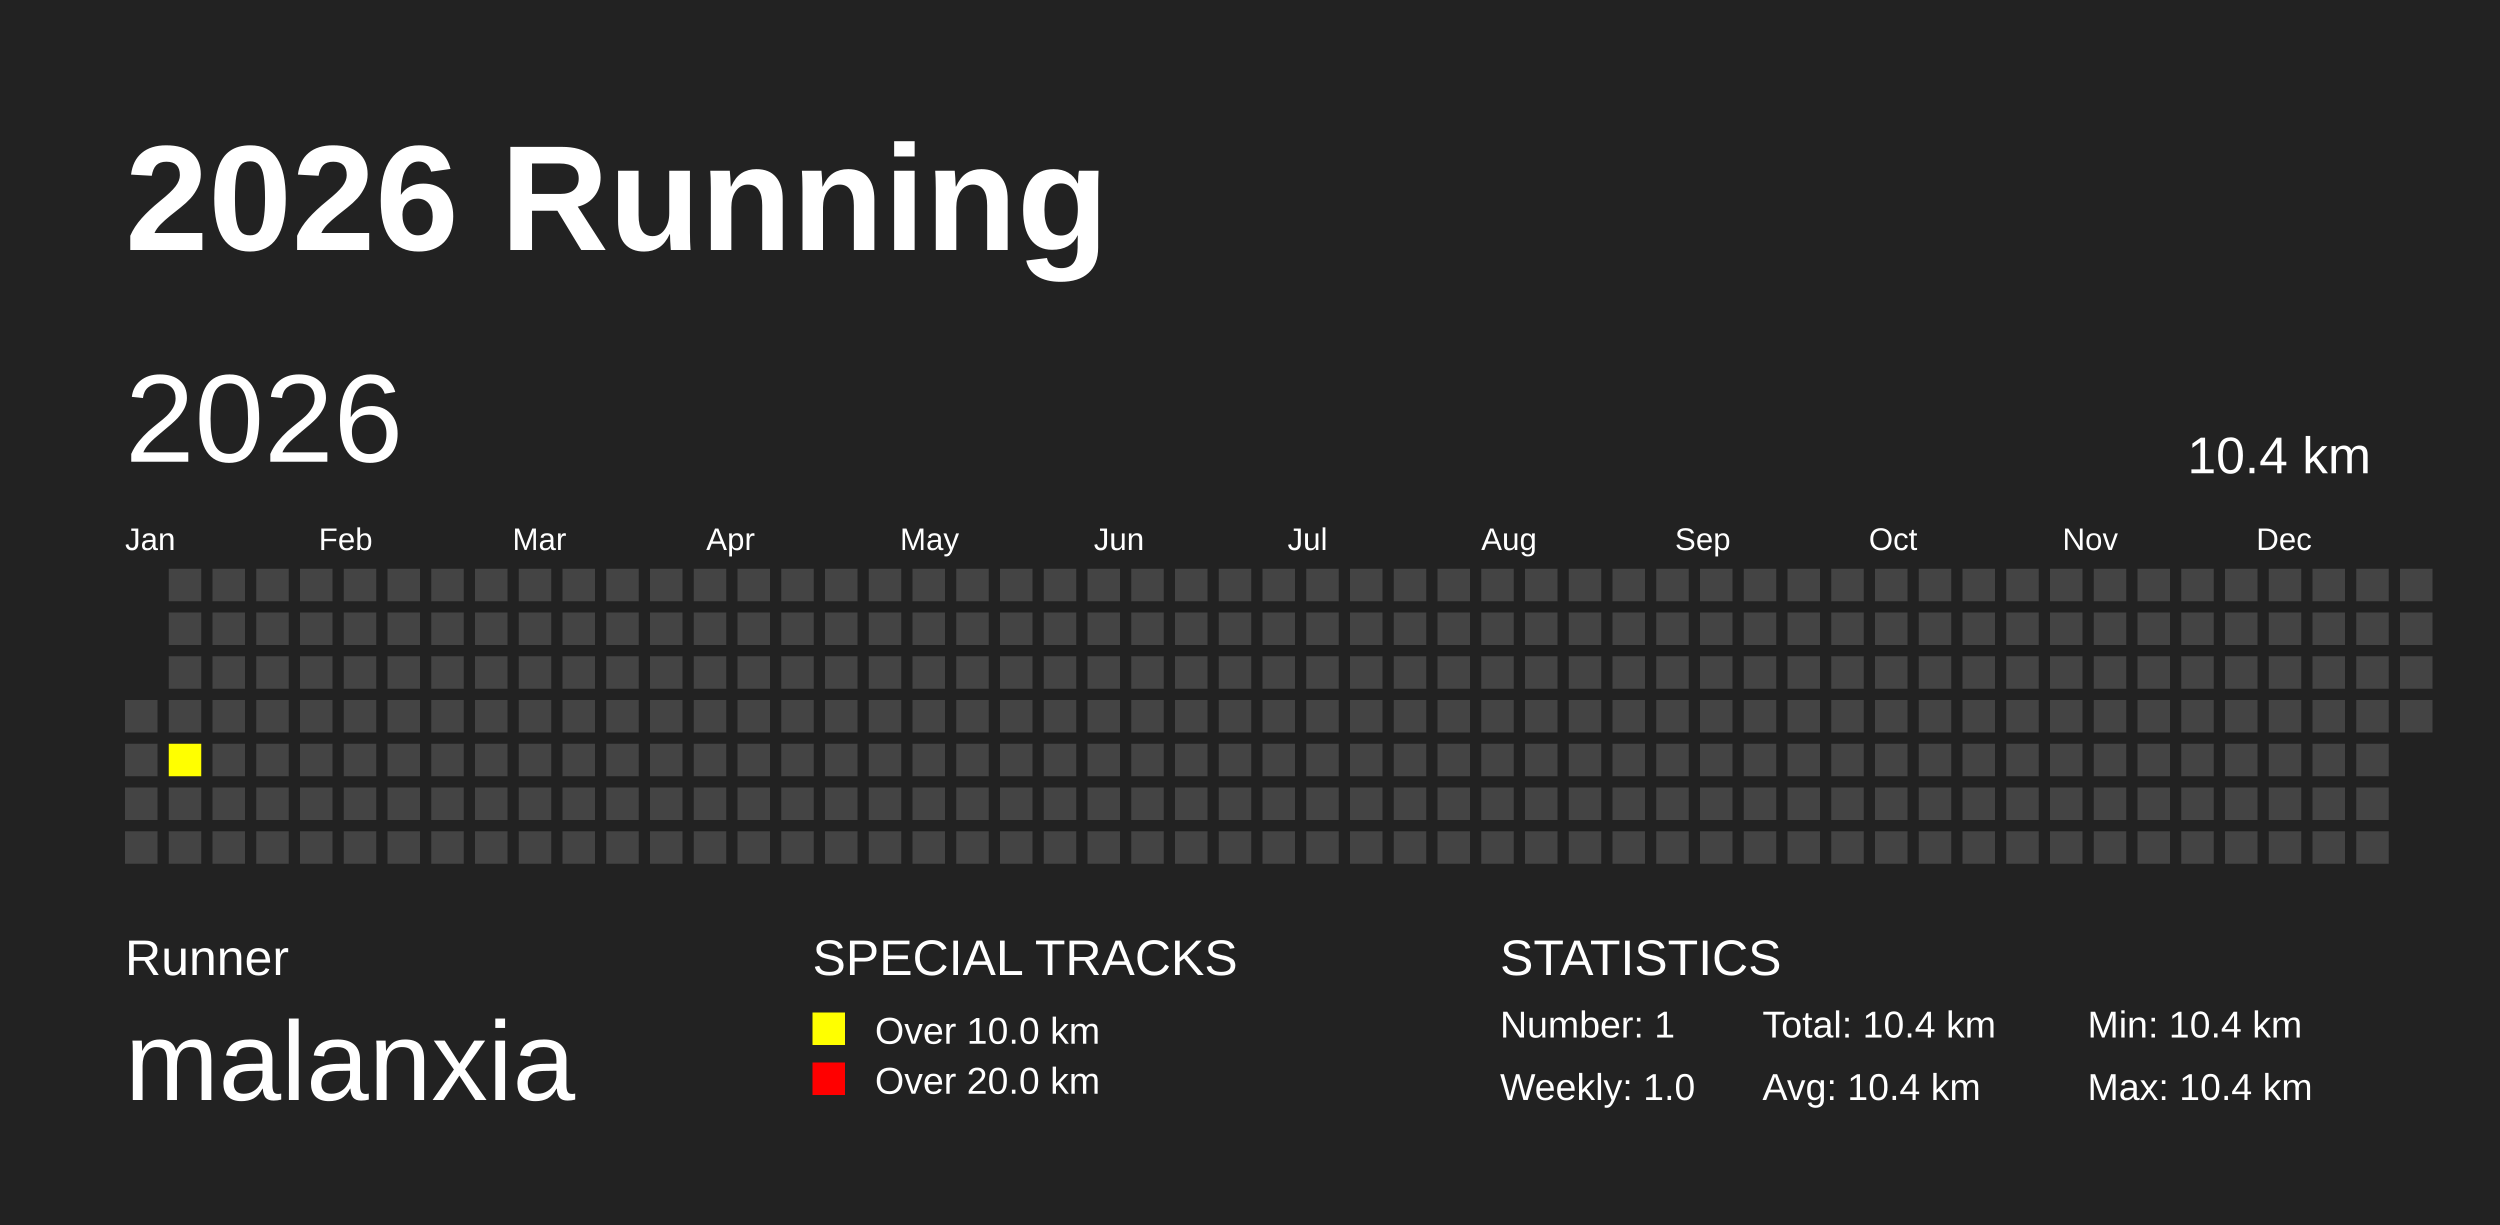
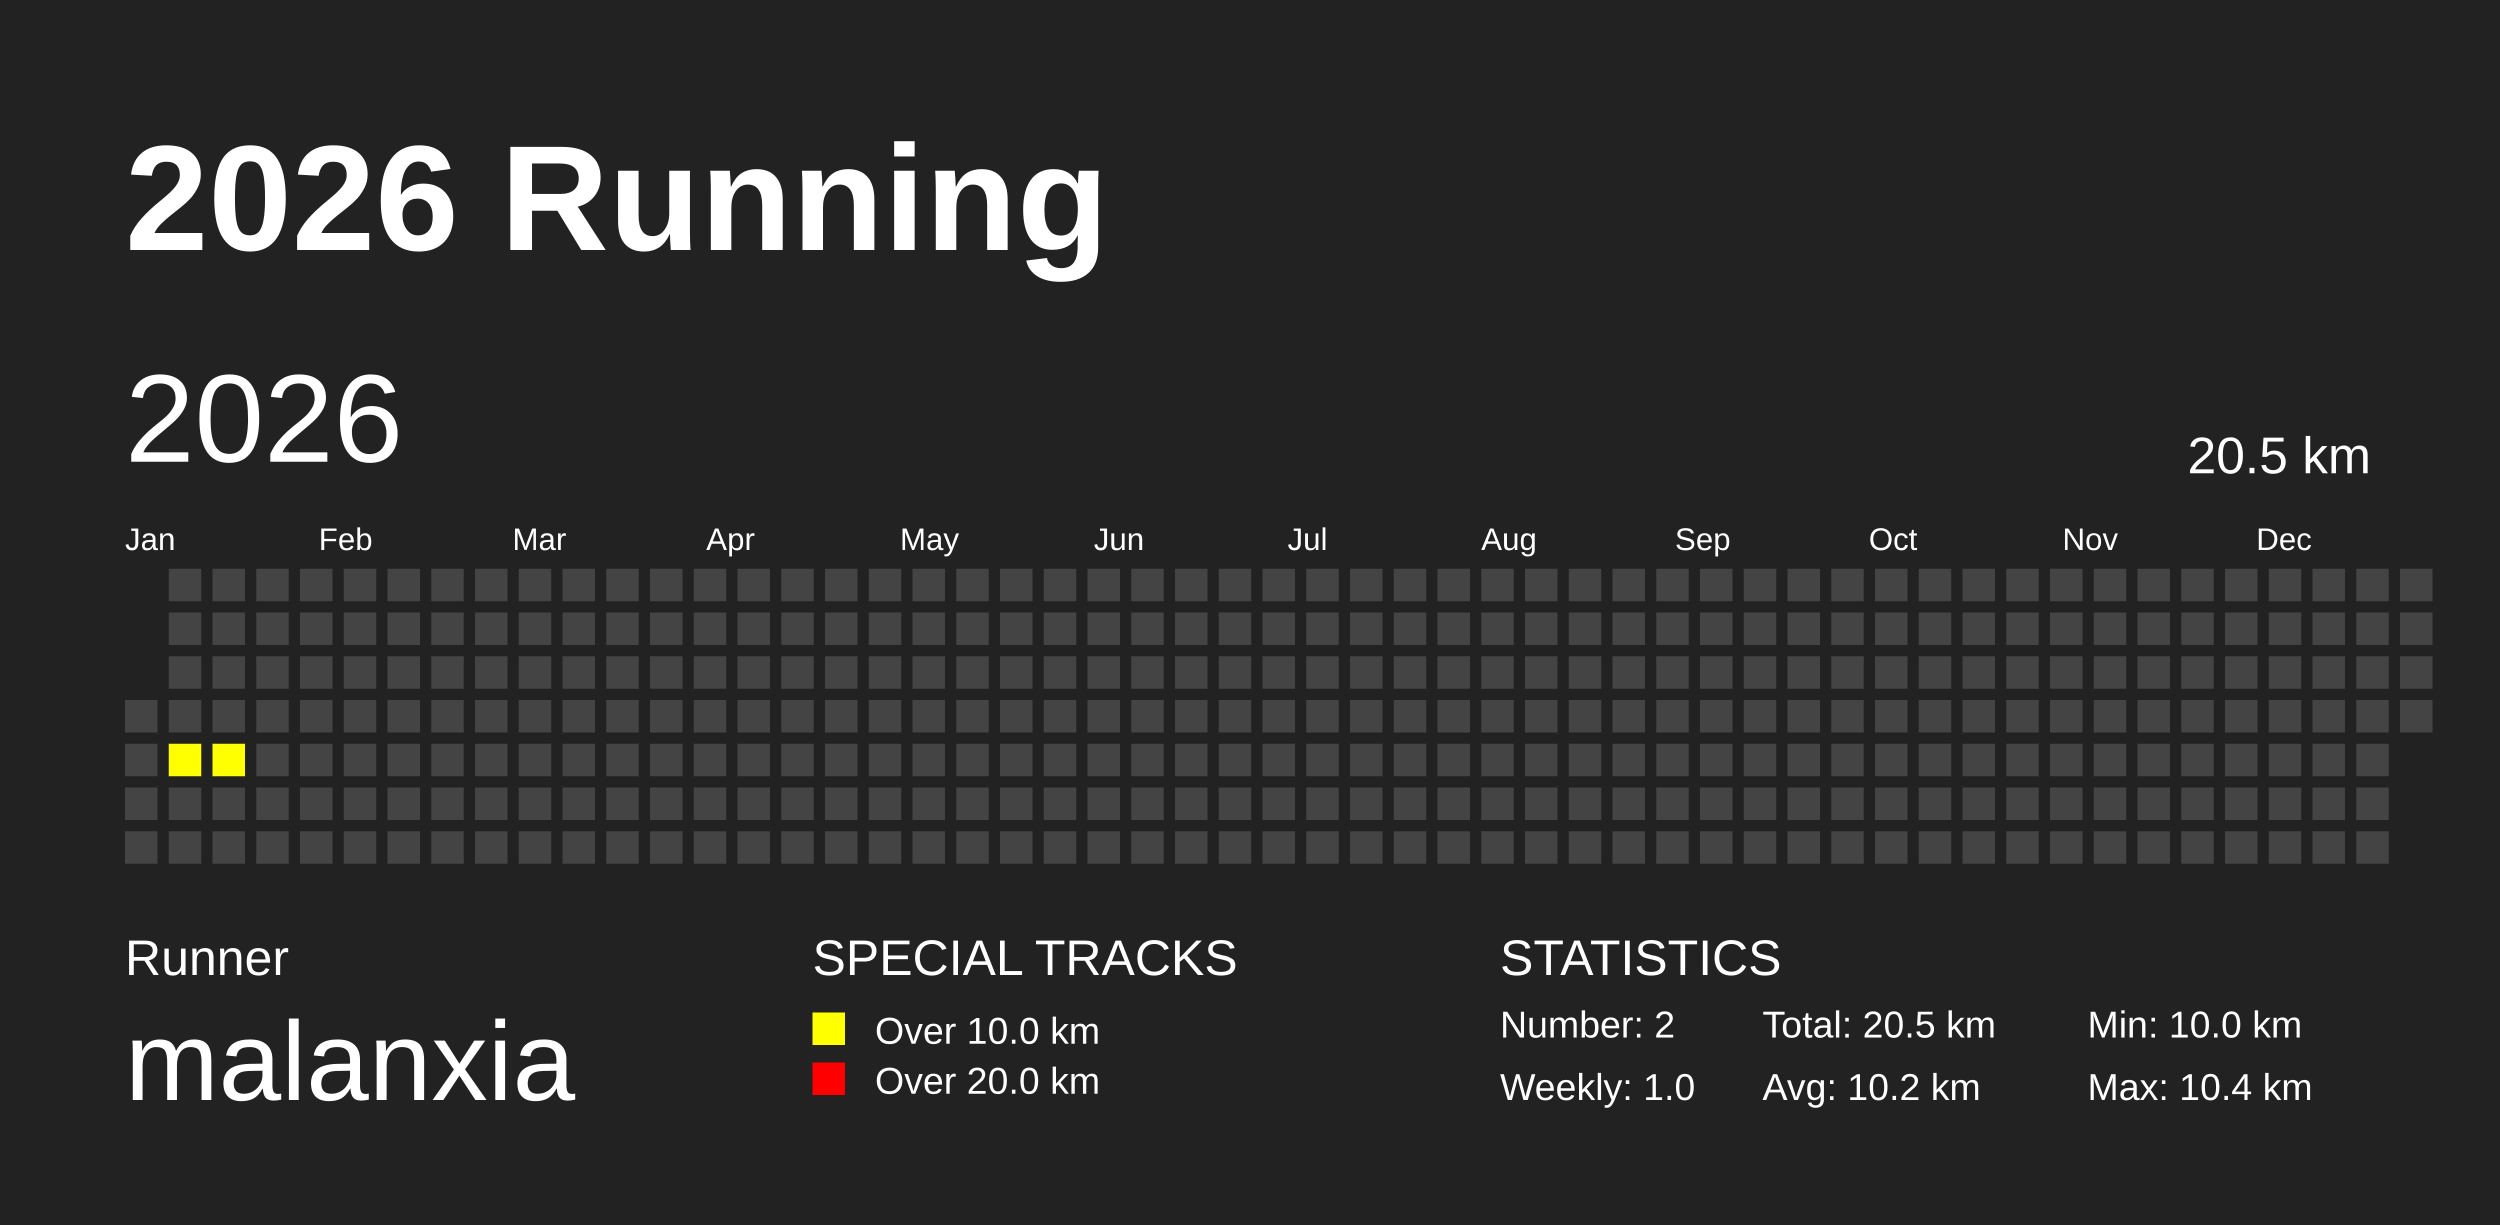
<svg xmlns="http://www.w3.org/2000/svg" baseProfile="full" height="98mm" version="1.1" viewBox="0,0,200,98" width="200mm">
  <defs />
  <rect fill="#222222" height="98" width="200" x="0" y="0" />
  <text fill="#FFFFFF" style="font-size:12px; font-family:Arial; font-weight:bold;" x="10" y="20">2026 Running</text>
  <text fill="#FFFFFF" style="font-size:4px; font-family:Arial" x="10" y="78">Runner</text>
  <text fill="#FFFFFF" style="font-size:9px; font-family:Arial" x="10" y="88">malanxia</text>
  <text fill="#FFFFFF" style="font-size:4px; font-family:Arial" x="65" y="78">SPECIAL TRACKS</text>
  <rect fill="yellow" height="2.6" width="2.6" x="65" y="81" />
  <text fill="#FFFFFF" style="font-size:3px; font-family:Arial" x="70" y="83.5">Over 10.0 km</text>
  <rect fill="red" height="2.6" width="2.6" x="65" y="85" />
  <text fill="#FFFFFF" style="font-size:3px; font-family:Arial" x="70" y="87.5">Over 20.0 km</text>
  <text fill="#FFFFFF" style="font-size:4px; font-family:Arial" x="120" y="78">STATISTICS</text>
-   <text fill="#FFFFFF" style="font-size:3px; font-family:Arial" x="120" y="83">Number: 1</text>
+   <text fill="#FFFFFF" style="font-size:3px; font-family:Arial" x="120" y="83">Number: 2</text>
  <text fill="#FFFFFF" style="font-size:3px; font-family:Arial" x="120" y="88">Weekly: 1.0</text>
-   <text fill="#FFFFFF" style="font-size:3px; font-family:Arial" x="141" y="83">Total: 10.4 km</text>
-   <text fill="#FFFFFF" style="font-size:3px; font-family:Arial" x="141" y="88">Avg: 10.4 km</text>
-   <text fill="#FFFFFF" style="font-size:3px; font-family:Arial" x="167" y="83">Min: 10.4 km</text>
+   <text fill="#FFFFFF" style="font-size:3px; font-family:Arial" x="141" y="83">Total: 20.5 km</text>
+   <text fill="#FFFFFF" style="font-size:3px; font-family:Arial" x="141" y="88">Avg: 10.2 km</text>
+   <text fill="#FFFFFF" style="font-size:3px; font-family:Arial" x="167" y="83">Min: 10.0 km</text>
  <text fill="#FFFFFF" style="font-size:3px; font-family:Arial" x="167" y="88">Max: 10.4 km</text>
  <text dominant-baseline="hanging" fill="#FFFFFF" style="font-size:10.0px; font-family:Arial;" x="10" y="30">2026</text>
-   <text dominant-baseline="hanging" fill="#FFFFFF" style="font-size:4.125px; font-family:Arial;" x="175" y="35">10.4 km</text>
+   <text dominant-baseline="hanging" fill="#FFFFFF" style="font-size:4.125px; font-family:Arial;" x="175" y="35">20.5 km</text>
  <text fill="#FFFFFF" style="font-size:2.5px; font-family:Arial" x="10.0" y="44">Jan</text>
  <text fill="#FFFFFF" style="font-size:2.5px; font-family:Arial" x="25.5" y="44">Feb</text>
  <text fill="#FFFFFF" style="font-size:2.5px; font-family:Arial" x="41.0" y="44">Mar</text>
  <text fill="#FFFFFF" style="font-size:2.5px; font-family:Arial" x="56.5" y="44">Apr</text>
  <text fill="#FFFFFF" style="font-size:2.5px; font-family:Arial" x="72.0" y="44">May</text>
  <text fill="#FFFFFF" style="font-size:2.5px; font-family:Arial" x="87.5" y="44">Jun</text>
  <text fill="#FFFFFF" style="font-size:2.5px; font-family:Arial" x="103.0" y="44">Jul</text>
  <text fill="#FFFFFF" style="font-size:2.5px; font-family:Arial" x="118.5" y="44">Aug</text>
  <text fill="#FFFFFF" style="font-size:2.5px; font-family:Arial" x="134.0" y="44">Sep</text>
  <text fill="#FFFFFF" style="font-size:2.5px; font-family:Arial" x="149.5" y="44">Oct</text>
  <text fill="#FFFFFF" style="font-size:2.5px; font-family:Arial" x="165.0" y="44">Nov</text>
  <text fill="#FFFFFF" style="font-size:2.5px; font-family:Arial" x="180.5" y="44">Dec</text>
  <rect fill="#444444" height="2.6" width="2.6" x="10.0" y="56.0" />
  <rect fill="#444444" height="2.6" width="2.6" x="10.0" y="59.5" />
  <rect fill="#444444" height="2.6" width="2.6" x="10.0" y="63.0" />
  <rect fill="#444444" height="2.6" width="2.6" x="10.0" y="66.5" />
  <rect fill="#444444" height="2.6" width="2.6" x="13.5" y="45.5" />
  <rect fill="#444444" height="2.6" width="2.6" x="13.5" y="49.0" />
  <rect fill="#444444" height="2.6" width="2.6" x="13.5" y="52.5" />
  <rect fill="#444444" height="2.6" width="2.6" x="13.5" y="56.0" />
  <rect fill="yellow" height="2.6" width="2.6" x="13.5" y="59.5" />
  <rect fill="#444444" height="2.6" width="2.6" x="13.5" y="63.0" />
  <rect fill="#444444" height="2.6" width="2.6" x="13.5" y="66.5" />
  <rect fill="#444444" height="2.6" width="2.6" x="17.0" y="45.5" />
  <rect fill="#444444" height="2.6" width="2.6" x="17.0" y="49.0" />
  <rect fill="#444444" height="2.6" width="2.6" x="17.0" y="52.5" />
  <rect fill="#444444" height="2.6" width="2.6" x="17.0" y="56.0" />
-   <rect fill="#444444" height="2.6" width="2.6" x="17.0" y="59.5" />
+   <rect fill="yellow" height="2.6" width="2.6" x="17.0" y="59.5" />
  <rect fill="#444444" height="2.6" width="2.6" x="17.0" y="63.0" />
  <rect fill="#444444" height="2.6" width="2.6" x="17.0" y="66.5" />
  <rect fill="#444444" height="2.6" width="2.6" x="20.5" y="45.5" />
  <rect fill="#444444" height="2.6" width="2.6" x="20.5" y="49.0" />
  <rect fill="#444444" height="2.6" width="2.6" x="20.5" y="52.5" />
  <rect fill="#444444" height="2.6" width="2.6" x="20.5" y="56.0" />
  <rect fill="#444444" height="2.6" width="2.6" x="20.5" y="59.5" />
  <rect fill="#444444" height="2.6" width="2.6" x="20.5" y="63.0" />
  <rect fill="#444444" height="2.6" width="2.6" x="20.5" y="66.5" />
  <rect fill="#444444" height="2.6" width="2.6" x="24.0" y="45.5" />
  <rect fill="#444444" height="2.6" width="2.6" x="24.0" y="49.0" />
  <rect fill="#444444" height="2.6" width="2.6" x="24.0" y="52.5" />
  <rect fill="#444444" height="2.6" width="2.6" x="24.0" y="56.0" />
  <rect fill="#444444" height="2.6" width="2.6" x="24.0" y="59.5" />
  <rect fill="#444444" height="2.6" width="2.6" x="24.0" y="63.0" />
  <rect fill="#444444" height="2.6" width="2.6" x="24.0" y="66.5" />
  <rect fill="#444444" height="2.6" width="2.6" x="27.5" y="45.5" />
  <rect fill="#444444" height="2.6" width="2.6" x="27.5" y="49.0" />
  <rect fill="#444444" height="2.6" width="2.6" x="27.5" y="52.5" />
  <rect fill="#444444" height="2.6" width="2.6" x="27.5" y="56.0" />
  <rect fill="#444444" height="2.6" width="2.6" x="27.5" y="59.5" />
  <rect fill="#444444" height="2.6" width="2.6" x="27.5" y="63.0" />
  <rect fill="#444444" height="2.6" width="2.6" x="27.5" y="66.5" />
  <rect fill="#444444" height="2.6" width="2.6" x="31.0" y="45.5" />
  <rect fill="#444444" height="2.6" width="2.6" x="31.0" y="49.0" />
  <rect fill="#444444" height="2.6" width="2.6" x="31.0" y="52.5" />
  <rect fill="#444444" height="2.6" width="2.6" x="31.0" y="56.0" />
  <rect fill="#444444" height="2.6" width="2.6" x="31.0" y="59.5" />
  <rect fill="#444444" height="2.6" width="2.6" x="31.0" y="63.0" />
  <rect fill="#444444" height="2.6" width="2.6" x="31.0" y="66.5" />
  <rect fill="#444444" height="2.6" width="2.6" x="34.5" y="45.5" />
  <rect fill="#444444" height="2.6" width="2.6" x="34.5" y="49.0" />
  <rect fill="#444444" height="2.6" width="2.6" x="34.5" y="52.5" />
  <rect fill="#444444" height="2.6" width="2.6" x="34.5" y="56.0" />
  <rect fill="#444444" height="2.6" width="2.6" x="34.5" y="59.5" />
  <rect fill="#444444" height="2.6" width="2.6" x="34.5" y="63.0" />
  <rect fill="#444444" height="2.6" width="2.6" x="34.5" y="66.5" />
  <rect fill="#444444" height="2.6" width="2.6" x="38.0" y="45.5" />
  <rect fill="#444444" height="2.6" width="2.6" x="38.0" y="49.0" />
  <rect fill="#444444" height="2.6" width="2.6" x="38.0" y="52.5" />
  <rect fill="#444444" height="2.6" width="2.6" x="38.0" y="56.0" />
  <rect fill="#444444" height="2.6" width="2.6" x="38.0" y="59.5" />
  <rect fill="#444444" height="2.6" width="2.6" x="38.0" y="63.0" />
  <rect fill="#444444" height="2.6" width="2.6" x="38.0" y="66.5" />
  <rect fill="#444444" height="2.6" width="2.6" x="41.5" y="45.5" />
  <rect fill="#444444" height="2.6" width="2.6" x="41.5" y="49.0" />
  <rect fill="#444444" height="2.6" width="2.6" x="41.5" y="52.5" />
  <rect fill="#444444" height="2.6" width="2.6" x="41.5" y="56.0" />
  <rect fill="#444444" height="2.6" width="2.6" x="41.5" y="59.5" />
  <rect fill="#444444" height="2.6" width="2.6" x="41.5" y="63.0" />
  <rect fill="#444444" height="2.6" width="2.6" x="41.5" y="66.5" />
  <rect fill="#444444" height="2.6" width="2.6" x="45.0" y="45.5" />
  <rect fill="#444444" height="2.6" width="2.6" x="45.0" y="49.0" />
  <rect fill="#444444" height="2.6" width="2.6" x="45.0" y="52.5" />
  <rect fill="#444444" height="2.6" width="2.6" x="45.0" y="56.0" />
  <rect fill="#444444" height="2.6" width="2.6" x="45.0" y="59.5" />
  <rect fill="#444444" height="2.6" width="2.6" x="45.0" y="63.0" />
  <rect fill="#444444" height="2.6" width="2.6" x="45.0" y="66.5" />
  <rect fill="#444444" height="2.6" width="2.6" x="48.5" y="45.5" />
  <rect fill="#444444" height="2.6" width="2.6" x="48.5" y="49.0" />
  <rect fill="#444444" height="2.6" width="2.6" x="48.5" y="52.5" />
  <rect fill="#444444" height="2.6" width="2.6" x="48.5" y="56.0" />
  <rect fill="#444444" height="2.6" width="2.6" x="48.5" y="59.5" />
  <rect fill="#444444" height="2.6" width="2.6" x="48.5" y="63.0" />
  <rect fill="#444444" height="2.6" width="2.6" x="48.5" y="66.5" />
  <rect fill="#444444" height="2.6" width="2.6" x="52.0" y="45.5" />
  <rect fill="#444444" height="2.6" width="2.6" x="52.0" y="49.0" />
  <rect fill="#444444" height="2.6" width="2.6" x="52.0" y="52.5" />
  <rect fill="#444444" height="2.6" width="2.6" x="52.0" y="56.0" />
  <rect fill="#444444" height="2.6" width="2.6" x="52.0" y="59.5" />
  <rect fill="#444444" height="2.6" width="2.6" x="52.0" y="63.0" />
  <rect fill="#444444" height="2.6" width="2.6" x="52.0" y="66.5" />
  <rect fill="#444444" height="2.6" width="2.6" x="55.5" y="45.5" />
  <rect fill="#444444" height="2.6" width="2.6" x="55.5" y="49.0" />
  <rect fill="#444444" height="2.6" width="2.6" x="55.5" y="52.5" />
  <rect fill="#444444" height="2.6" width="2.6" x="55.5" y="56.0" />
  <rect fill="#444444" height="2.6" width="2.6" x="55.5" y="59.5" />
  <rect fill="#444444" height="2.6" width="2.6" x="55.5" y="63.0" />
  <rect fill="#444444" height="2.6" width="2.6" x="55.5" y="66.5" />
  <rect fill="#444444" height="2.6" width="2.6" x="59.0" y="45.5" />
  <rect fill="#444444" height="2.6" width="2.6" x="59.0" y="49.0" />
  <rect fill="#444444" height="2.6" width="2.6" x="59.0" y="52.5" />
  <rect fill="#444444" height="2.6" width="2.6" x="59.0" y="56.0" />
  <rect fill="#444444" height="2.6" width="2.6" x="59.0" y="59.5" />
  <rect fill="#444444" height="2.6" width="2.6" x="59.0" y="63.0" />
  <rect fill="#444444" height="2.6" width="2.6" x="59.0" y="66.5" />
  <rect fill="#444444" height="2.6" width="2.6" x="62.5" y="45.5" />
  <rect fill="#444444" height="2.6" width="2.6" x="62.5" y="49.0" />
  <rect fill="#444444" height="2.6" width="2.6" x="62.5" y="52.5" />
  <rect fill="#444444" height="2.6" width="2.6" x="62.5" y="56.0" />
  <rect fill="#444444" height="2.6" width="2.6" x="62.5" y="59.5" />
  <rect fill="#444444" height="2.6" width="2.6" x="62.5" y="63.0" />
  <rect fill="#444444" height="2.6" width="2.6" x="62.5" y="66.5" />
  <rect fill="#444444" height="2.6" width="2.6" x="66.0" y="45.5" />
  <rect fill="#444444" height="2.6" width="2.6" x="66.0" y="49.0" />
  <rect fill="#444444" height="2.6" width="2.6" x="66.0" y="52.5" />
  <rect fill="#444444" height="2.6" width="2.6" x="66.0" y="56.0" />
  <rect fill="#444444" height="2.6" width="2.6" x="66.0" y="59.5" />
  <rect fill="#444444" height="2.6" width="2.6" x="66.0" y="63.0" />
  <rect fill="#444444" height="2.6" width="2.6" x="66.0" y="66.5" />
  <rect fill="#444444" height="2.6" width="2.6" x="69.5" y="45.5" />
  <rect fill="#444444" height="2.6" width="2.6" x="69.5" y="49.0" />
  <rect fill="#444444" height="2.6" width="2.6" x="69.5" y="52.5" />
  <rect fill="#444444" height="2.6" width="2.6" x="69.5" y="56.0" />
  <rect fill="#444444" height="2.6" width="2.6" x="69.5" y="59.5" />
  <rect fill="#444444" height="2.6" width="2.6" x="69.5" y="63.0" />
  <rect fill="#444444" height="2.6" width="2.6" x="69.5" y="66.5" />
  <rect fill="#444444" height="2.6" width="2.6" x="73.0" y="45.5" />
  <rect fill="#444444" height="2.6" width="2.6" x="73.0" y="49.0" />
  <rect fill="#444444" height="2.6" width="2.6" x="73.0" y="52.5" />
  <rect fill="#444444" height="2.6" width="2.6" x="73.0" y="56.0" />
  <rect fill="#444444" height="2.6" width="2.6" x="73.0" y="59.5" />
  <rect fill="#444444" height="2.6" width="2.6" x="73.0" y="63.0" />
  <rect fill="#444444" height="2.6" width="2.6" x="73.0" y="66.5" />
  <rect fill="#444444" height="2.6" width="2.6" x="76.5" y="45.5" />
  <rect fill="#444444" height="2.6" width="2.6" x="76.5" y="49.0" />
  <rect fill="#444444" height="2.6" width="2.6" x="76.5" y="52.5" />
  <rect fill="#444444" height="2.6" width="2.6" x="76.5" y="56.0" />
  <rect fill="#444444" height="2.6" width="2.6" x="76.5" y="59.5" />
  <rect fill="#444444" height="2.6" width="2.6" x="76.5" y="63.0" />
  <rect fill="#444444" height="2.6" width="2.6" x="76.5" y="66.5" />
  <rect fill="#444444" height="2.6" width="2.6" x="80.0" y="45.5" />
  <rect fill="#444444" height="2.6" width="2.6" x="80.0" y="49.0" />
  <rect fill="#444444" height="2.6" width="2.6" x="80.0" y="52.5" />
  <rect fill="#444444" height="2.6" width="2.6" x="80.0" y="56.0" />
  <rect fill="#444444" height="2.6" width="2.6" x="80.0" y="59.5" />
  <rect fill="#444444" height="2.6" width="2.6" x="80.0" y="63.0" />
  <rect fill="#444444" height="2.6" width="2.6" x="80.0" y="66.5" />
  <rect fill="#444444" height="2.6" width="2.6" x="83.5" y="45.5" />
  <rect fill="#444444" height="2.6" width="2.6" x="83.5" y="49.0" />
  <rect fill="#444444" height="2.6" width="2.6" x="83.5" y="52.5" />
  <rect fill="#444444" height="2.6" width="2.6" x="83.5" y="56.0" />
  <rect fill="#444444" height="2.6" width="2.6" x="83.5" y="59.5" />
  <rect fill="#444444" height="2.6" width="2.6" x="83.5" y="63.0" />
  <rect fill="#444444" height="2.6" width="2.6" x="83.5" y="66.5" />
  <rect fill="#444444" height="2.6" width="2.6" x="87.0" y="45.5" />
  <rect fill="#444444" height="2.6" width="2.6" x="87.0" y="49.0" />
  <rect fill="#444444" height="2.6" width="2.6" x="87.0" y="52.5" />
  <rect fill="#444444" height="2.6" width="2.6" x="87.0" y="56.0" />
  <rect fill="#444444" height="2.6" width="2.6" x="87.0" y="59.5" />
  <rect fill="#444444" height="2.6" width="2.6" x="87.0" y="63.0" />
  <rect fill="#444444" height="2.6" width="2.6" x="87.0" y="66.5" />
  <rect fill="#444444" height="2.6" width="2.6" x="90.5" y="45.5" />
  <rect fill="#444444" height="2.6" width="2.6" x="90.5" y="49.0" />
  <rect fill="#444444" height="2.6" width="2.6" x="90.5" y="52.5" />
  <rect fill="#444444" height="2.6" width="2.6" x="90.5" y="56.0" />
  <rect fill="#444444" height="2.6" width="2.6" x="90.5" y="59.5" />
  <rect fill="#444444" height="2.6" width="2.6" x="90.5" y="63.0" />
  <rect fill="#444444" height="2.6" width="2.6" x="90.5" y="66.5" />
  <rect fill="#444444" height="2.6" width="2.6" x="94.0" y="45.5" />
  <rect fill="#444444" height="2.6" width="2.6" x="94.0" y="49.0" />
  <rect fill="#444444" height="2.6" width="2.6" x="94.0" y="52.5" />
  <rect fill="#444444" height="2.6" width="2.6" x="94.0" y="56.0" />
  <rect fill="#444444" height="2.6" width="2.6" x="94.0" y="59.5" />
  <rect fill="#444444" height="2.6" width="2.6" x="94.0" y="63.0" />
  <rect fill="#444444" height="2.6" width="2.6" x="94.0" y="66.5" />
  <rect fill="#444444" height="2.6" width="2.6" x="97.5" y="45.5" />
  <rect fill="#444444" height="2.6" width="2.6" x="97.5" y="49.0" />
  <rect fill="#444444" height="2.6" width="2.6" x="97.5" y="52.5" />
  <rect fill="#444444" height="2.6" width="2.6" x="97.5" y="56.0" />
  <rect fill="#444444" height="2.6" width="2.6" x="97.5" y="59.5" />
  <rect fill="#444444" height="2.6" width="2.6" x="97.5" y="63.0" />
  <rect fill="#444444" height="2.6" width="2.6" x="97.5" y="66.5" />
  <rect fill="#444444" height="2.6" width="2.6" x="101.0" y="45.5" />
  <rect fill="#444444" height="2.6" width="2.6" x="101.0" y="49.0" />
  <rect fill="#444444" height="2.6" width="2.6" x="101.0" y="52.5" />
  <rect fill="#444444" height="2.6" width="2.6" x="101.0" y="56.0" />
  <rect fill="#444444" height="2.6" width="2.6" x="101.0" y="59.5" />
  <rect fill="#444444" height="2.6" width="2.6" x="101.0" y="63.0" />
  <rect fill="#444444" height="2.6" width="2.6" x="101.0" y="66.5" />
  <rect fill="#444444" height="2.6" width="2.6" x="104.5" y="45.5" />
  <rect fill="#444444" height="2.6" width="2.6" x="104.5" y="49.0" />
  <rect fill="#444444" height="2.6" width="2.6" x="104.5" y="52.5" />
  <rect fill="#444444" height="2.6" width="2.6" x="104.5" y="56.0" />
  <rect fill="#444444" height="2.6" width="2.6" x="104.5" y="59.5" />
  <rect fill="#444444" height="2.6" width="2.6" x="104.5" y="63.0" />
  <rect fill="#444444" height="2.6" width="2.6" x="104.5" y="66.5" />
  <rect fill="#444444" height="2.6" width="2.6" x="108.0" y="45.5" />
  <rect fill="#444444" height="2.6" width="2.6" x="108.0" y="49.0" />
  <rect fill="#444444" height="2.6" width="2.6" x="108.0" y="52.5" />
  <rect fill="#444444" height="2.6" width="2.6" x="108.0" y="56.0" />
  <rect fill="#444444" height="2.6" width="2.6" x="108.0" y="59.5" />
  <rect fill="#444444" height="2.6" width="2.6" x="108.0" y="63.0" />
  <rect fill="#444444" height="2.6" width="2.6" x="108.0" y="66.5" />
  <rect fill="#444444" height="2.6" width="2.6" x="111.5" y="45.5" />
  <rect fill="#444444" height="2.6" width="2.6" x="111.5" y="49.0" />
  <rect fill="#444444" height="2.6" width="2.6" x="111.5" y="52.5" />
  <rect fill="#444444" height="2.6" width="2.6" x="111.5" y="56.0" />
  <rect fill="#444444" height="2.6" width="2.6" x="111.5" y="59.5" />
  <rect fill="#444444" height="2.6" width="2.6" x="111.5" y="63.0" />
  <rect fill="#444444" height="2.6" width="2.6" x="111.5" y="66.5" />
  <rect fill="#444444" height="2.6" width="2.6" x="115.0" y="45.5" />
  <rect fill="#444444" height="2.6" width="2.6" x="115.0" y="49.0" />
  <rect fill="#444444" height="2.6" width="2.6" x="115.0" y="52.5" />
  <rect fill="#444444" height="2.6" width="2.6" x="115.0" y="56.0" />
  <rect fill="#444444" height="2.6" width="2.6" x="115.0" y="59.5" />
  <rect fill="#444444" height="2.6" width="2.6" x="115.0" y="63.0" />
  <rect fill="#444444" height="2.6" width="2.6" x="115.0" y="66.5" />
  <rect fill="#444444" height="2.6" width="2.6" x="118.5" y="45.5" />
  <rect fill="#444444" height="2.6" width="2.6" x="118.5" y="49.0" />
  <rect fill="#444444" height="2.6" width="2.6" x="118.5" y="52.5" />
  <rect fill="#444444" height="2.6" width="2.6" x="118.5" y="56.0" />
  <rect fill="#444444" height="2.6" width="2.6" x="118.5" y="59.5" />
  <rect fill="#444444" height="2.6" width="2.6" x="118.5" y="63.0" />
  <rect fill="#444444" height="2.6" width="2.6" x="118.5" y="66.5" />
  <rect fill="#444444" height="2.6" width="2.6" x="122.0" y="45.5" />
  <rect fill="#444444" height="2.6" width="2.6" x="122.0" y="49.0" />
  <rect fill="#444444" height="2.6" width="2.6" x="122.0" y="52.5" />
  <rect fill="#444444" height="2.6" width="2.6" x="122.0" y="56.0" />
  <rect fill="#444444" height="2.6" width="2.6" x="122.0" y="59.5" />
  <rect fill="#444444" height="2.6" width="2.6" x="122.0" y="63.0" />
  <rect fill="#444444" height="2.6" width="2.6" x="122.0" y="66.5" />
  <rect fill="#444444" height="2.6" width="2.6" x="125.5" y="45.5" />
  <rect fill="#444444" height="2.6" width="2.6" x="125.5" y="49.0" />
  <rect fill="#444444" height="2.6" width="2.6" x="125.5" y="52.5" />
  <rect fill="#444444" height="2.6" width="2.6" x="125.5" y="56.0" />
  <rect fill="#444444" height="2.6" width="2.6" x="125.5" y="59.5" />
  <rect fill="#444444" height="2.6" width="2.6" x="125.5" y="63.0" />
  <rect fill="#444444" height="2.6" width="2.6" x="125.5" y="66.5" />
  <rect fill="#444444" height="2.6" width="2.6" x="129.0" y="45.5" />
  <rect fill="#444444" height="2.6" width="2.6" x="129.0" y="49.0" />
  <rect fill="#444444" height="2.6" width="2.6" x="129.0" y="52.5" />
  <rect fill="#444444" height="2.6" width="2.6" x="129.0" y="56.0" />
  <rect fill="#444444" height="2.6" width="2.6" x="129.0" y="59.5" />
  <rect fill="#444444" height="2.6" width="2.6" x="129.0" y="63.0" />
  <rect fill="#444444" height="2.6" width="2.6" x="129.0" y="66.5" />
  <rect fill="#444444" height="2.6" width="2.6" x="132.5" y="45.5" />
  <rect fill="#444444" height="2.6" width="2.6" x="132.5" y="49.0" />
  <rect fill="#444444" height="2.6" width="2.6" x="132.5" y="52.5" />
  <rect fill="#444444" height="2.6" width="2.6" x="132.5" y="56.0" />
  <rect fill="#444444" height="2.6" width="2.6" x="132.5" y="59.5" />
  <rect fill="#444444" height="2.6" width="2.6" x="132.5" y="63.0" />
  <rect fill="#444444" height="2.6" width="2.6" x="132.5" y="66.5" />
  <rect fill="#444444" height="2.6" width="2.6" x="136.0" y="45.5" />
  <rect fill="#444444" height="2.6" width="2.6" x="136.0" y="49.0" />
  <rect fill="#444444" height="2.6" width="2.6" x="136.0" y="52.5" />
  <rect fill="#444444" height="2.6" width="2.6" x="136.0" y="56.0" />
  <rect fill="#444444" height="2.6" width="2.6" x="136.0" y="59.5" />
  <rect fill="#444444" height="2.6" width="2.6" x="136.0" y="63.0" />
  <rect fill="#444444" height="2.6" width="2.6" x="136.0" y="66.5" />
  <rect fill="#444444" height="2.6" width="2.6" x="139.5" y="45.5" />
  <rect fill="#444444" height="2.6" width="2.6" x="139.5" y="49.0" />
  <rect fill="#444444" height="2.6" width="2.6" x="139.5" y="52.5" />
  <rect fill="#444444" height="2.6" width="2.6" x="139.5" y="56.0" />
  <rect fill="#444444" height="2.6" width="2.6" x="139.5" y="59.5" />
  <rect fill="#444444" height="2.6" width="2.6" x="139.5" y="63.0" />
  <rect fill="#444444" height="2.6" width="2.6" x="139.5" y="66.5" />
  <rect fill="#444444" height="2.6" width="2.6" x="143.0" y="45.5" />
  <rect fill="#444444" height="2.6" width="2.6" x="143.0" y="49.0" />
  <rect fill="#444444" height="2.6" width="2.6" x="143.0" y="52.5" />
  <rect fill="#444444" height="2.6" width="2.6" x="143.0" y="56.0" />
  <rect fill="#444444" height="2.6" width="2.6" x="143.0" y="59.5" />
  <rect fill="#444444" height="2.6" width="2.6" x="143.0" y="63.0" />
  <rect fill="#444444" height="2.6" width="2.6" x="143.0" y="66.5" />
  <rect fill="#444444" height="2.6" width="2.6" x="146.5" y="45.5" />
  <rect fill="#444444" height="2.6" width="2.6" x="146.5" y="49.0" />
  <rect fill="#444444" height="2.6" width="2.6" x="146.5" y="52.5" />
  <rect fill="#444444" height="2.6" width="2.6" x="146.5" y="56.0" />
  <rect fill="#444444" height="2.6" width="2.6" x="146.5" y="59.5" />
  <rect fill="#444444" height="2.6" width="2.6" x="146.5" y="63.0" />
  <rect fill="#444444" height="2.6" width="2.6" x="146.5" y="66.5" />
  <rect fill="#444444" height="2.6" width="2.6" x="150.0" y="45.5" />
  <rect fill="#444444" height="2.6" width="2.6" x="150.0" y="49.0" />
  <rect fill="#444444" height="2.6" width="2.6" x="150.0" y="52.5" />
  <rect fill="#444444" height="2.6" width="2.6" x="150.0" y="56.0" />
  <rect fill="#444444" height="2.6" width="2.6" x="150.0" y="59.5" />
  <rect fill="#444444" height="2.6" width="2.6" x="150.0" y="63.0" />
  <rect fill="#444444" height="2.6" width="2.6" x="150.0" y="66.5" />
  <rect fill="#444444" height="2.6" width="2.6" x="153.5" y="45.5" />
  <rect fill="#444444" height="2.6" width="2.6" x="153.5" y="49.0" />
  <rect fill="#444444" height="2.6" width="2.6" x="153.5" y="52.5" />
  <rect fill="#444444" height="2.6" width="2.6" x="153.5" y="56.0" />
  <rect fill="#444444" height="2.6" width="2.6" x="153.5" y="59.5" />
  <rect fill="#444444" height="2.6" width="2.6" x="153.5" y="63.0" />
  <rect fill="#444444" height="2.6" width="2.6" x="153.5" y="66.5" />
  <rect fill="#444444" height="2.6" width="2.6" x="157.0" y="45.5" />
  <rect fill="#444444" height="2.6" width="2.6" x="157.0" y="49.0" />
  <rect fill="#444444" height="2.6" width="2.6" x="157.0" y="52.5" />
  <rect fill="#444444" height="2.6" width="2.6" x="157.0" y="56.0" />
  <rect fill="#444444" height="2.6" width="2.6" x="157.0" y="59.5" />
  <rect fill="#444444" height="2.6" width="2.6" x="157.0" y="63.0" />
  <rect fill="#444444" height="2.6" width="2.6" x="157.0" y="66.5" />
  <rect fill="#444444" height="2.6" width="2.6" x="160.5" y="45.5" />
  <rect fill="#444444" height="2.6" width="2.6" x="160.5" y="49.0" />
  <rect fill="#444444" height="2.6" width="2.6" x="160.5" y="52.5" />
  <rect fill="#444444" height="2.6" width="2.6" x="160.5" y="56.0" />
  <rect fill="#444444" height="2.6" width="2.6" x="160.5" y="59.5" />
  <rect fill="#444444" height="2.6" width="2.6" x="160.5" y="63.0" />
  <rect fill="#444444" height="2.6" width="2.6" x="160.5" y="66.5" />
  <rect fill="#444444" height="2.6" width="2.6" x="164.0" y="45.5" />
  <rect fill="#444444" height="2.6" width="2.6" x="164.0" y="49.0" />
  <rect fill="#444444" height="2.6" width="2.6" x="164.0" y="52.5" />
  <rect fill="#444444" height="2.6" width="2.6" x="164.0" y="56.0" />
  <rect fill="#444444" height="2.6" width="2.6" x="164.0" y="59.5" />
  <rect fill="#444444" height="2.6" width="2.6" x="164.0" y="63.0" />
  <rect fill="#444444" height="2.6" width="2.6" x="164.0" y="66.5" />
  <rect fill="#444444" height="2.6" width="2.6" x="167.5" y="45.5" />
  <rect fill="#444444" height="2.6" width="2.6" x="167.5" y="49.0" />
  <rect fill="#444444" height="2.6" width="2.6" x="167.5" y="52.5" />
  <rect fill="#444444" height="2.6" width="2.6" x="167.5" y="56.0" />
  <rect fill="#444444" height="2.6" width="2.6" x="167.5" y="59.5" />
  <rect fill="#444444" height="2.6" width="2.6" x="167.5" y="63.0" />
  <rect fill="#444444" height="2.6" width="2.6" x="167.5" y="66.5" />
  <rect fill="#444444" height="2.6" width="2.6" x="171.0" y="45.5" />
  <rect fill="#444444" height="2.6" width="2.6" x="171.0" y="49.0" />
  <rect fill="#444444" height="2.6" width="2.6" x="171.0" y="52.5" />
  <rect fill="#444444" height="2.6" width="2.6" x="171.0" y="56.0" />
  <rect fill="#444444" height="2.6" width="2.6" x="171.0" y="59.5" />
  <rect fill="#444444" height="2.6" width="2.6" x="171.0" y="63.0" />
  <rect fill="#444444" height="2.6" width="2.6" x="171.0" y="66.5" />
  <rect fill="#444444" height="2.6" width="2.6" x="174.5" y="45.5" />
  <rect fill="#444444" height="2.6" width="2.6" x="174.5" y="49.0" />
  <rect fill="#444444" height="2.6" width="2.6" x="174.5" y="52.5" />
  <rect fill="#444444" height="2.6" width="2.6" x="174.5" y="56.0" />
  <rect fill="#444444" height="2.6" width="2.6" x="174.5" y="59.5" />
  <rect fill="#444444" height="2.6" width="2.6" x="174.5" y="63.0" />
  <rect fill="#444444" height="2.6" width="2.6" x="174.5" y="66.5" />
  <rect fill="#444444" height="2.6" width="2.6" x="178.0" y="45.5" />
  <rect fill="#444444" height="2.6" width="2.6" x="178.0" y="49.0" />
  <rect fill="#444444" height="2.6" width="2.6" x="178.0" y="52.5" />
  <rect fill="#444444" height="2.6" width="2.6" x="178.0" y="56.0" />
  <rect fill="#444444" height="2.6" width="2.6" x="178.0" y="59.5" />
  <rect fill="#444444" height="2.6" width="2.6" x="178.0" y="63.0" />
  <rect fill="#444444" height="2.6" width="2.6" x="178.0" y="66.5" />
  <rect fill="#444444" height="2.6" width="2.6" x="181.5" y="45.5" />
  <rect fill="#444444" height="2.6" width="2.6" x="181.5" y="49.0" />
  <rect fill="#444444" height="2.6" width="2.6" x="181.5" y="52.5" />
  <rect fill="#444444" height="2.6" width="2.6" x="181.5" y="56.0" />
  <rect fill="#444444" height="2.6" width="2.6" x="181.5" y="59.5" />
  <rect fill="#444444" height="2.6" width="2.6" x="181.5" y="63.0" />
  <rect fill="#444444" height="2.6" width="2.6" x="181.5" y="66.5" />
  <rect fill="#444444" height="2.6" width="2.6" x="185.0" y="45.5" />
  <rect fill="#444444" height="2.6" width="2.6" x="185.0" y="49.0" />
  <rect fill="#444444" height="2.6" width="2.6" x="185.0" y="52.5" />
  <rect fill="#444444" height="2.6" width="2.6" x="185.0" y="56.0" />
  <rect fill="#444444" height="2.6" width="2.6" x="185.0" y="59.5" />
  <rect fill="#444444" height="2.6" width="2.6" x="185.0" y="63.0" />
  <rect fill="#444444" height="2.6" width="2.6" x="185.0" y="66.5" />
  <rect fill="#444444" height="2.6" width="2.6" x="188.5" y="45.5" />
  <rect fill="#444444" height="2.6" width="2.6" x="188.5" y="49.0" />
  <rect fill="#444444" height="2.6" width="2.6" x="188.5" y="52.5" />
  <rect fill="#444444" height="2.6" width="2.6" x="188.5" y="56.0" />
  <rect fill="#444444" height="2.6" width="2.6" x="188.5" y="59.5" />
  <rect fill="#444444" height="2.6" width="2.6" x="188.5" y="63.0" />
  <rect fill="#444444" height="2.6" width="2.6" x="188.5" y="66.5" />
  <rect fill="#444444" height="2.6" width="2.6" x="192.0" y="45.5" />
  <rect fill="#444444" height="2.6" width="2.6" x="192.0" y="49.0" />
  <rect fill="#444444" height="2.6" width="2.6" x="192.0" y="52.5" />
  <rect fill="#444444" height="2.6" width="2.6" x="192.0" y="56.0" />
</svg>
